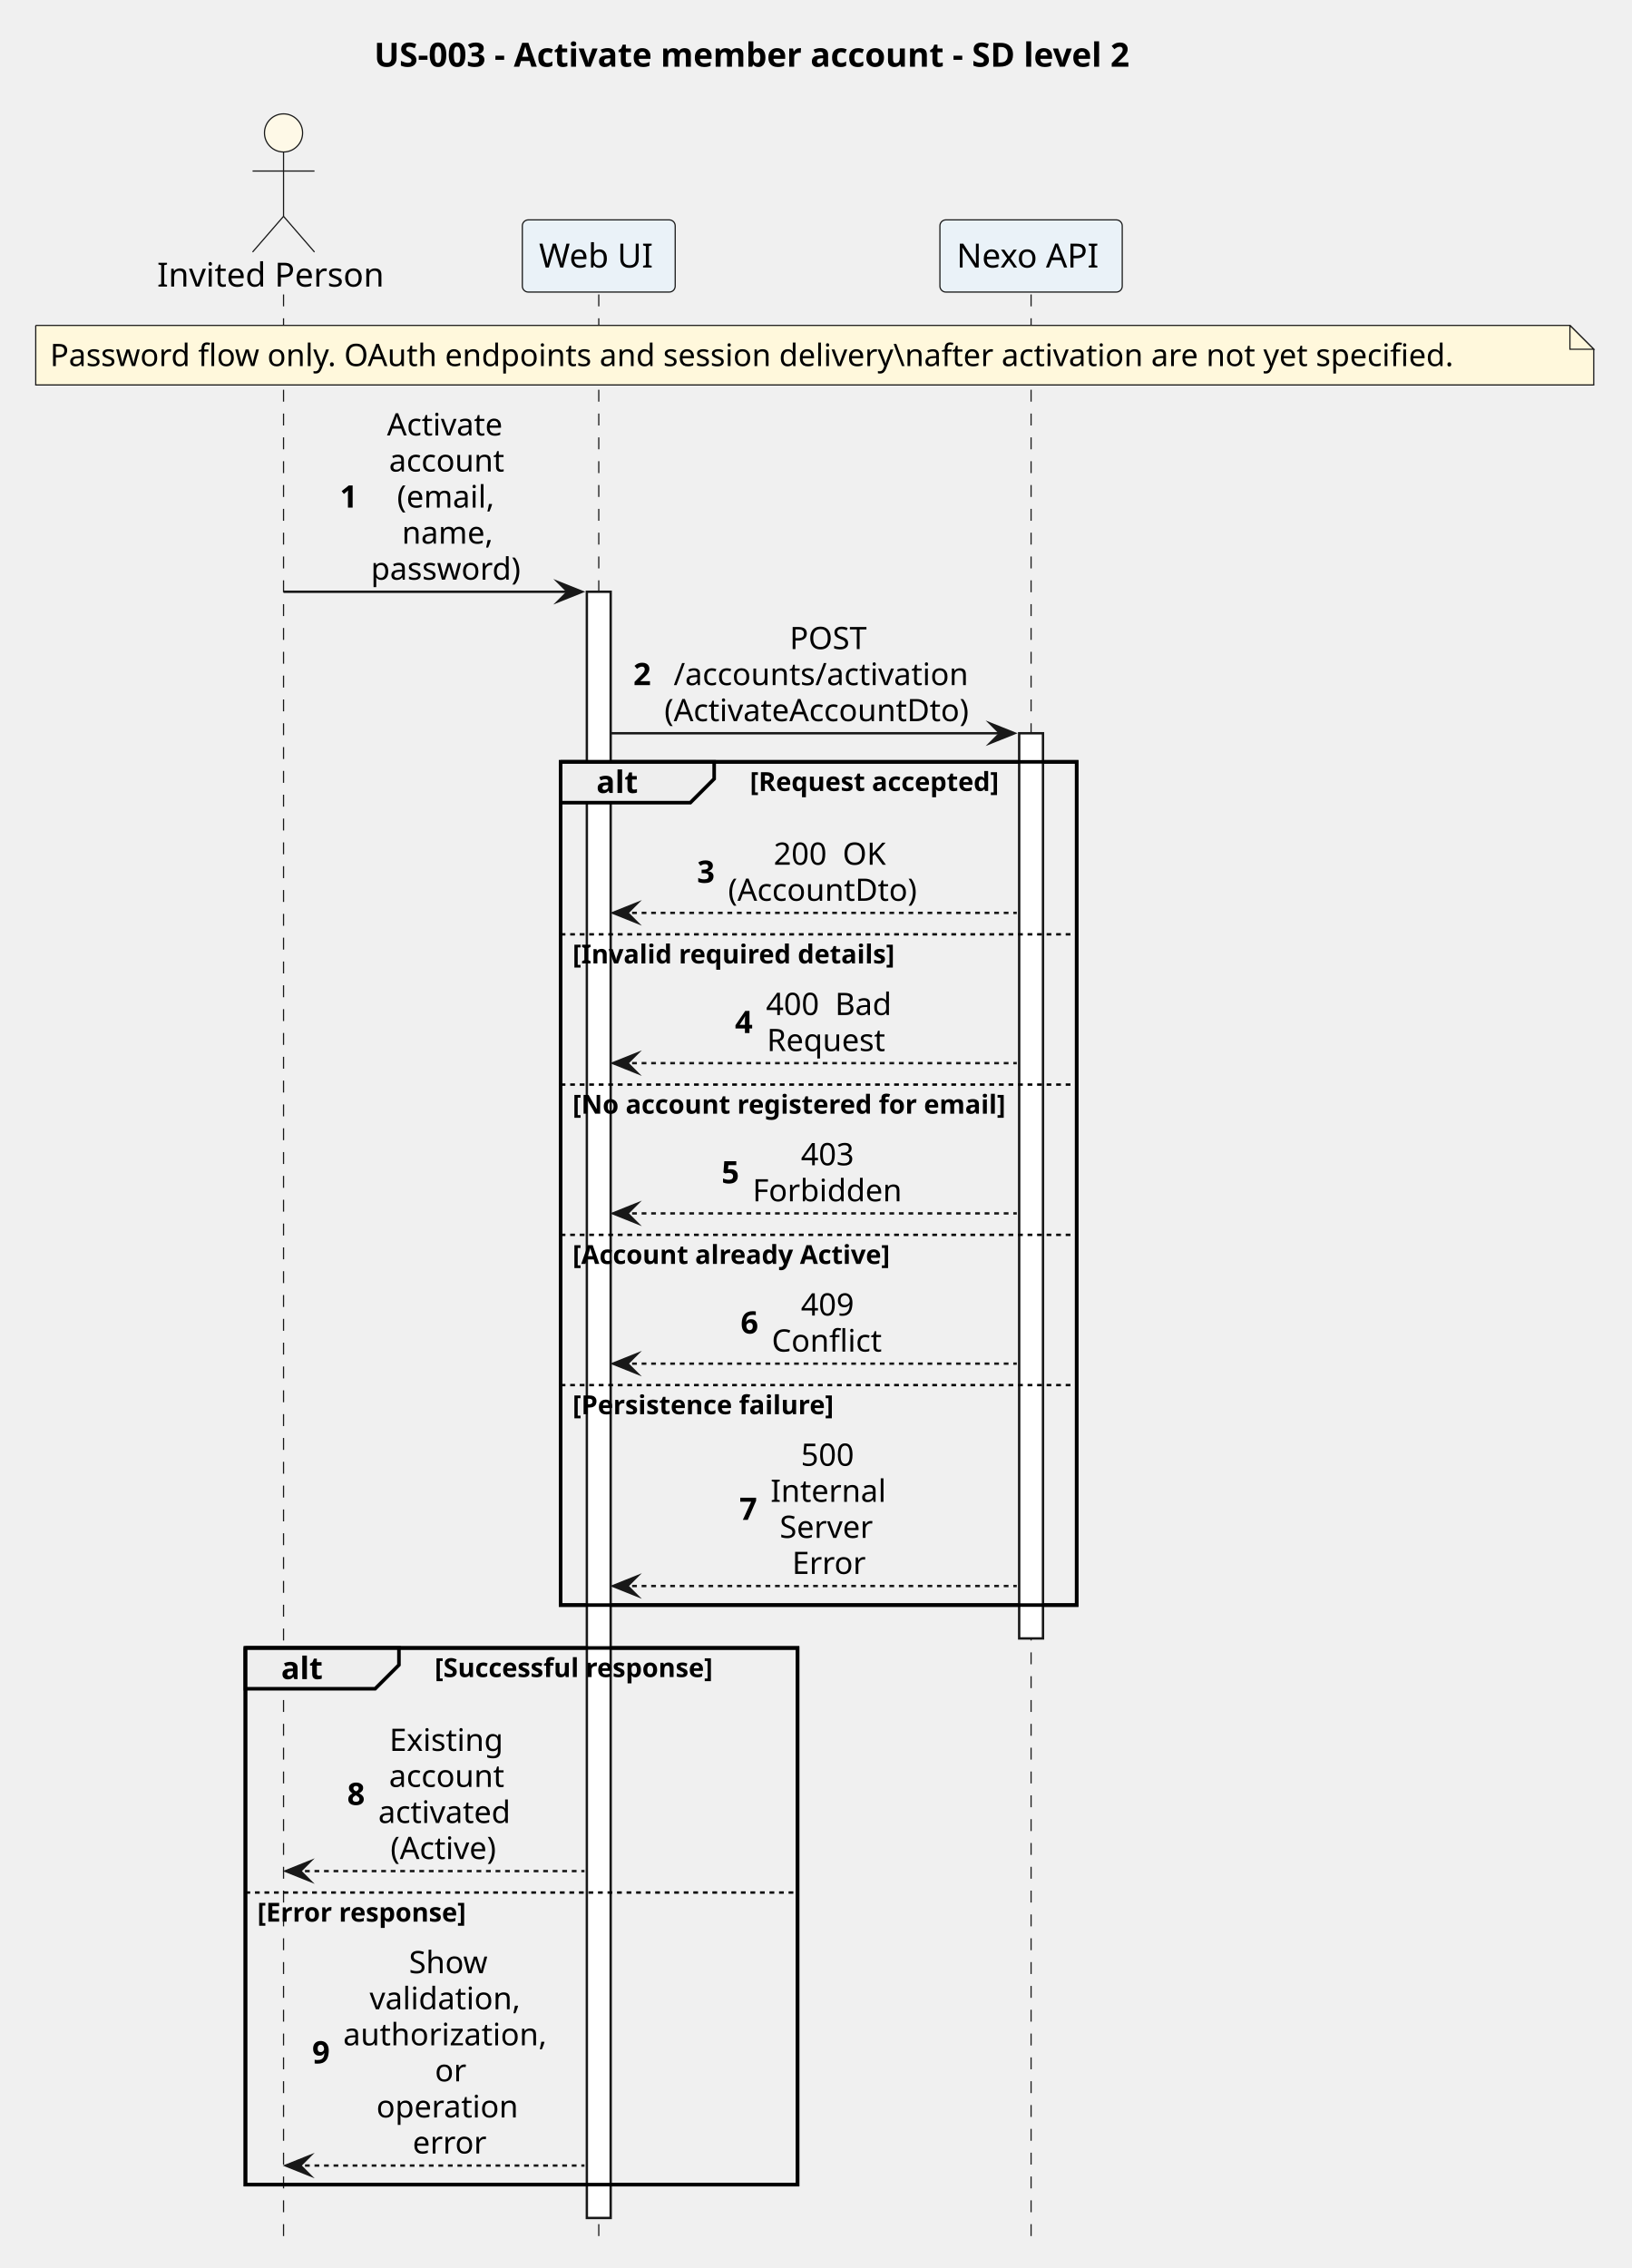
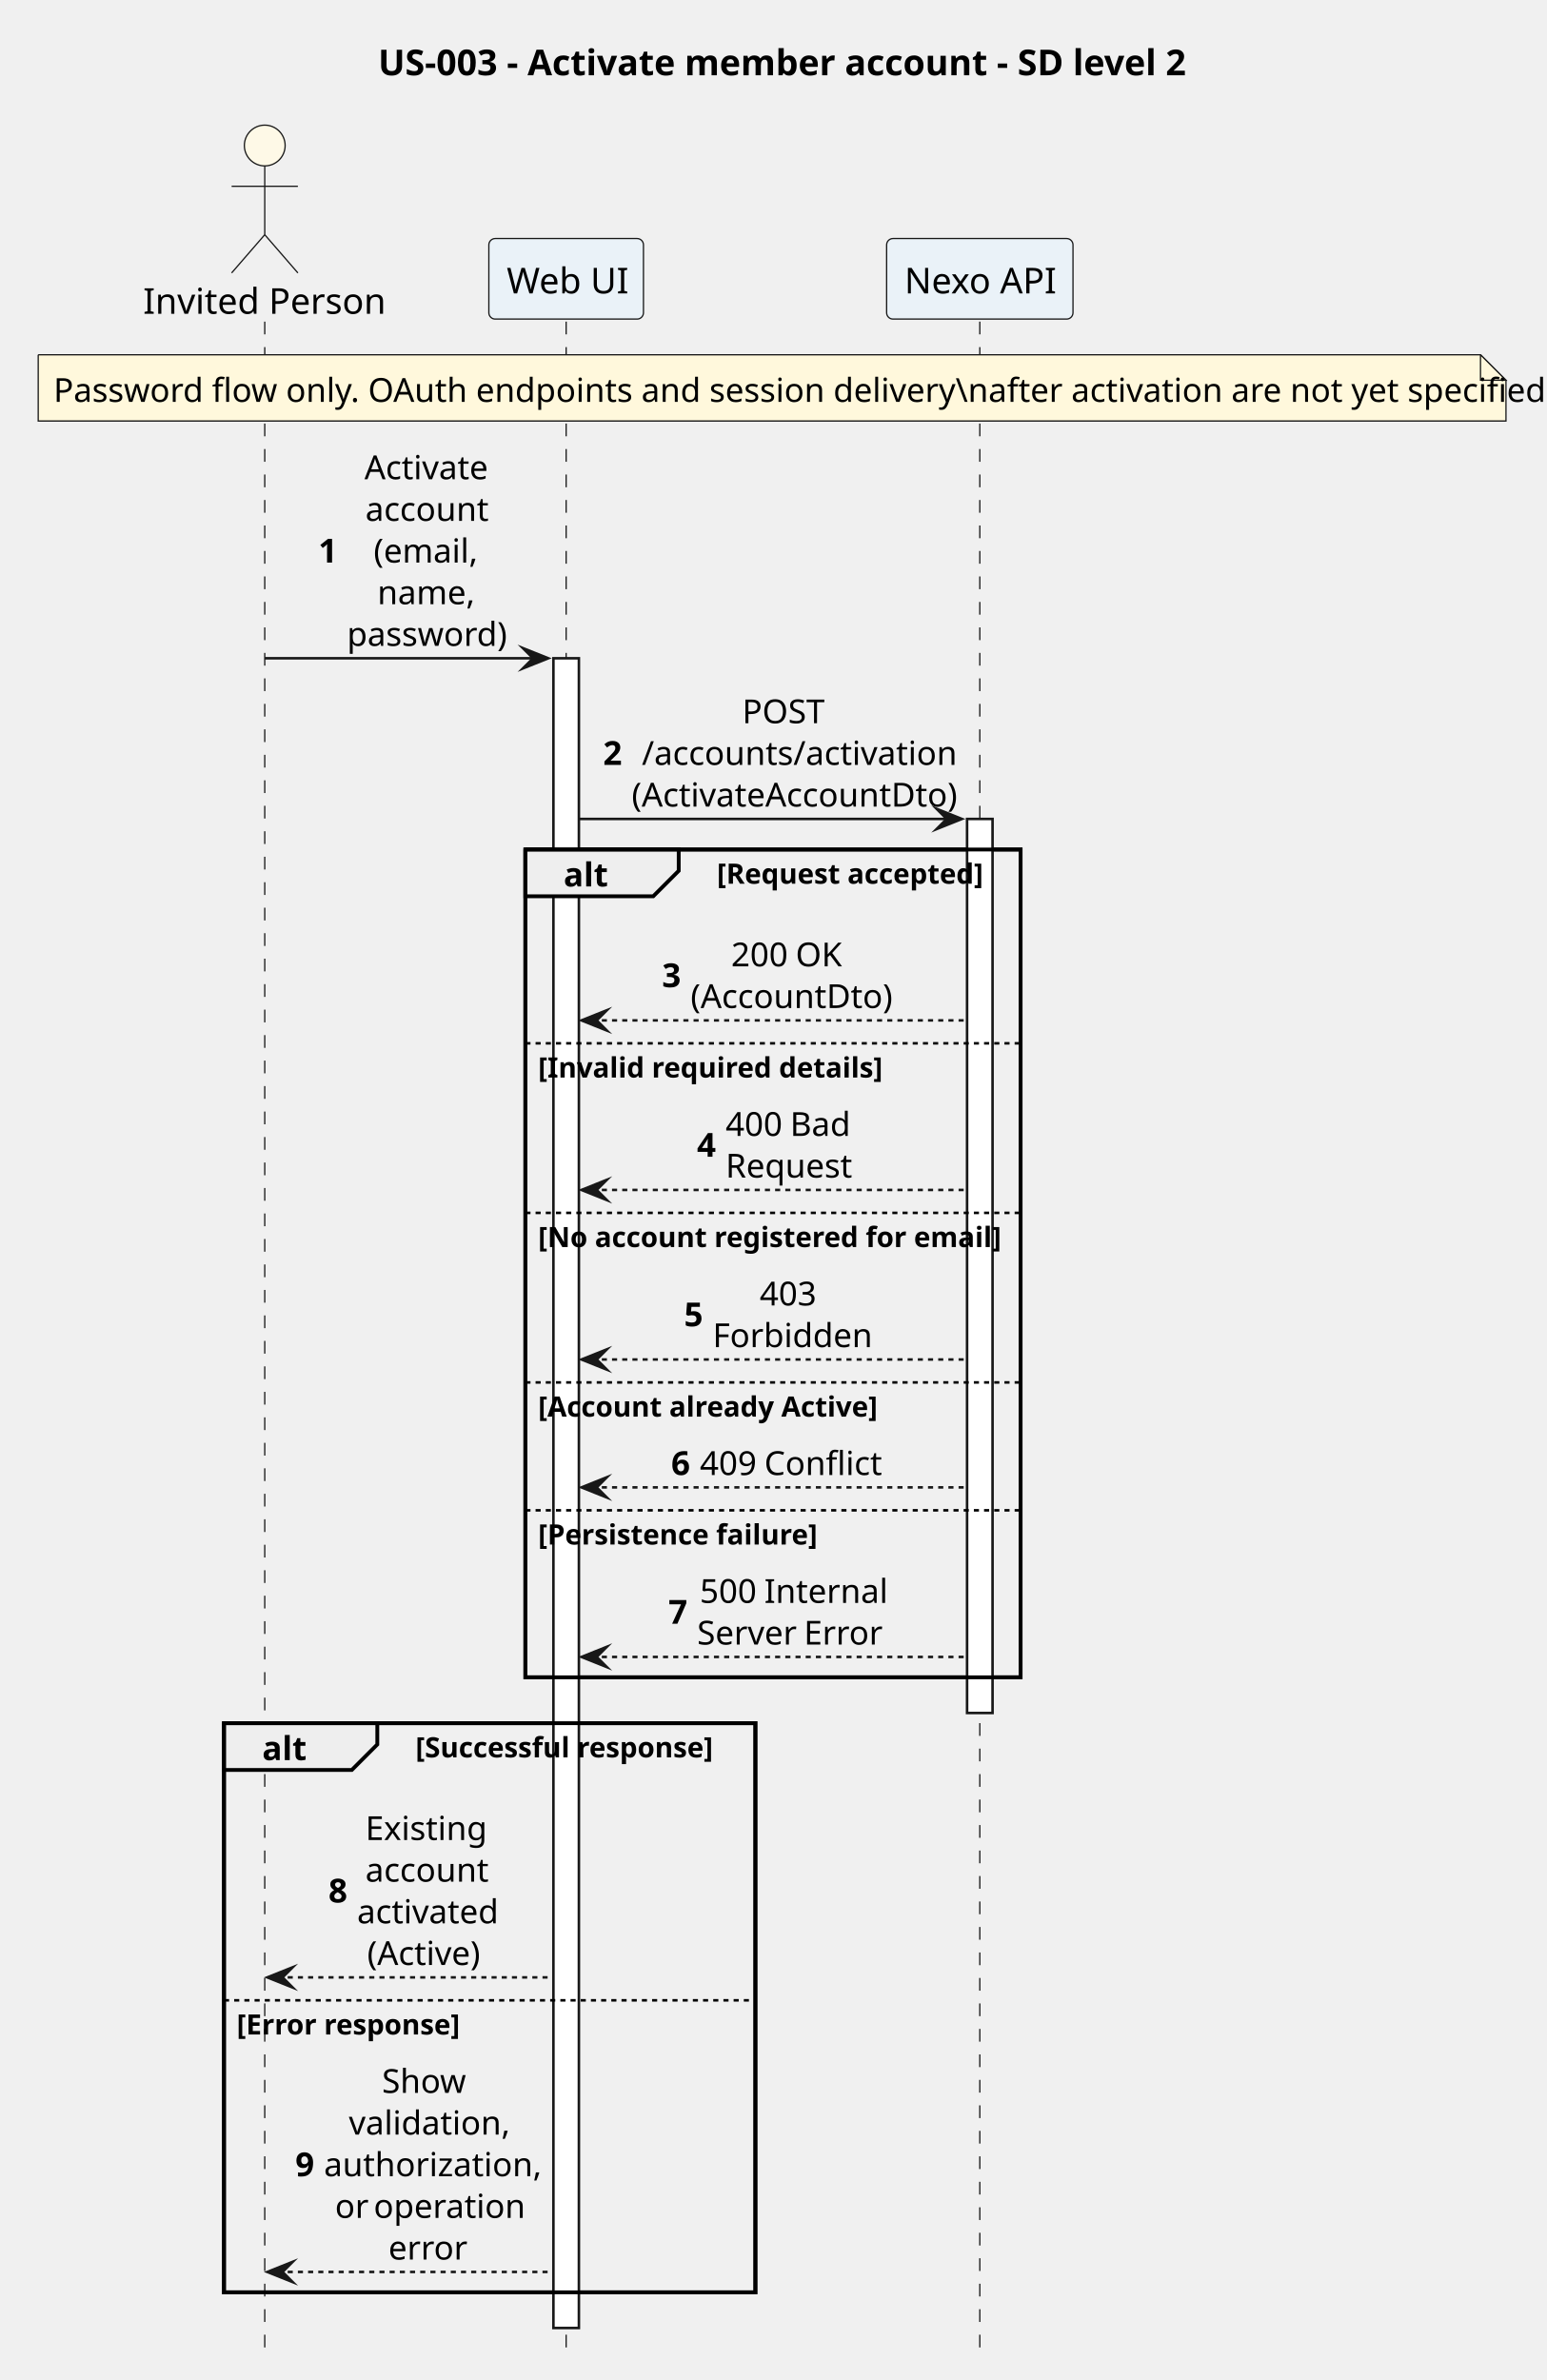
- <svg xmlns="http://www.w3.org/2000/svg" version="1.1" data-diagram-type="SEQUENCE" style="width:685px;height:952px;background:#FFFFFF;" width="685px" height="952px" viewBox="0 0 685 952" zoomAndPan="magnify" preserveAspectRatio="none" contentStyleType="text/css">
+ <svg xmlns="http://www.w3.org/2000/svg" version="1.1" data-diagram-type="SEQUENCE" style="width:607px;height:934px;background:#FFFFFF;" width="607px" height="934px" viewBox="0 0 607 934" zoomAndPan="magnify" preserveAspectRatio="none" contentStyleType="text/css">
  <defs />
  <g font-family="sans-serif" lengthAdjust="spacing">
    <g class="title" data-source-line="1">
-       <text x="157.064" y="27.995" fill="#000" font-size="14" textLength="369.024" font-weight="700">US-003 - Activate member account - SD level 2</text>
+       <text x="148.399" y="29.533" fill="#000" font-size="14" textLength="308.896" font-weight="700">US-003 - Activate member account - SD level 2</text>
    </g>
-     <rect x="235.341" y="319.789" width="216.62" height="353.945" fill="none" style="stroke:#000;stroke-width:1.5;" />
-     <rect x="103.019" y="691.734" width="231.767" height="225.266" fill="none" style="stroke:#000;stroke-width:1.5;" />
+     <rect x="206.18" y="333.383" width="194.333" height="324.859" fill="none" style="stroke:#000;stroke-width:1.5;" />
+     <rect x="87.899" y="676.242" width="208.545" height="223.352" fill="none" style="stroke:#000;stroke-width:1.5;" />
    <g>
-       <rect x="115.519" y="123.594" width="8" height="817.406" fill="#000" fill-opacity="0" />
-       <line x1="119.019" y1="123.594" x2="119.019" y2="941" style="stroke:#181818;stroke-width:0.5;stroke-dasharray:5,5;" />
+       <rect x="100.399" y="126.219" width="8" height="797.375" fill="#000" fill-opacity="0" />
+       <line x1="103.899" y1="126.219" x2="103.899" y2="923.594" style="stroke:#181818;stroke-width:0.5;stroke-dasharray:5,5;" />
    </g>
    <g>
-       <rect x="247.841" y="123.594" width="8" height="817.406" fill="#000" fill-opacity="0" />
-       <line x1="251.341" y1="123.594" x2="251.341" y2="941" style="stroke:#181818;stroke-width:0.5;stroke-dasharray:5,5;" />
+       <rect x="218.68" y="126.219" width="8" height="797.375" fill="#000" fill-opacity="0" />
+       <line x1="222.18" y1="126.219" x2="222.18" y2="923.594" style="stroke:#181818;stroke-width:0.5;stroke-dasharray:5,5;" />
    </g>
    <g>
-       <rect x="246.341" y="248.391" width="10" height="682.609" fill="#FFF" style="stroke:#181818;stroke-width:1;" />
+       <rect x="217.18" y="258.328" width="10" height="655.266" fill="#FFF" style="stroke:#181818;stroke-width:1;" />
    </g>
    <g>
-       <rect x="429.313" y="123.594" width="8" height="817.406" fill="#000" fill-opacity="0" />
-       <line x1="432.813" y1="123.594" x2="432.813" y2="941" style="stroke:#181818;stroke-width:0.5;stroke-dasharray:5,5;" />
+       <rect x="381.013" y="126.219" width="8" height="797.375" fill="#000" fill-opacity="0" />
+       <line x1="384.513" y1="126.219" x2="384.513" y2="923.594" style="stroke:#181818;stroke-width:0.5;stroke-dasharray:5,5;" />
    </g>
    <g>
-       <rect x="427.813" y="307.789" width="10" height="379.945" fill="#FFF" style="stroke:#181818;stroke-width:1;" />
+       <rect x="379.513" y="321.383" width="10" height="350.859" fill="#FFF" style="stroke:#181818;stroke-width:1;" />
    </g>
-     <text x="65.939" y="120.292" fill="#000" font-size="14" textLength="100.16">Invited Person</text>
-     <ellipse cx="119.019" cy="55.797" rx="8" ry="8" fill="#FEF9E7" style="stroke:#181818;stroke-width:0.5;" />
-     <path d="M119.019,63.797 L119.019,90.797 M106.019,71.797 L132.019,71.797 M119.019,90.797 L106.019,105.797 M119.019,90.797 L132.019,105.797" style="stroke:#181818;stroke-width:0.5;" fill="none" />
-     <rect x="219.256" y="92.297" width="64.169" height="30.297" fill="#EAF2F8" style="stroke:#181818;stroke-width:0.5;" rx="2.5" ry="2.5" />
-     <text x="226.256" y="112.292" fill="#000" font-size="14" textLength="50.169">Web UI</text>
-     <rect x="394.545" y="92.297" width="76.535" height="30.297" fill="#EAF2F8" style="stroke:#181818;stroke-width:0.5;" rx="2.5" ry="2.5" />
-     <text x="401.545" y="112.292" fill="#000" font-size="14" textLength="62.535">Nexo API</text>
-     <path d="M15,136.594 L15,161.594 L669,161.594 L669,146.594 L659,136.594 L15,136.594" style="stroke:#181818;stroke-width:0.5;" fill="#FFF8DC" />
-     <path d="M659,136.594 L659,146.594 L669,146.594 L659,136.594" style="stroke:#181818;stroke-width:0.5;" fill="#FFF8DC" />
-     <text x="21" y="153.661" fill="#000" font-size="13" textLength="633.153">Password flow only. OAuth endpoints and session delivery\nafter activation are not yet specified.</text>
-     <polygon points="234.341,244.391,244.341,248.391,234.341,252.391,238.341,248.391" fill="#181818" style="stroke:#181818;stroke-width:1;stroke-linejoin:miter;stroke-miterlimit:10;" />
-     <line x1="119.019" y1="248.391" x2="240.341" y2="248.391" style="stroke:#181818;stroke-width:1;" />
-     <text x="142.648" y="213.059" fill="#000" font-size="13" font-weight="700">1</text>
-     <text x="162.45" y="182.793" fill="#000" font-size="13" textLength="53.504">Activate</text>
-     <text x="163.307" y="197.926" fill="#000" font-size="13" textLength="51.791">account</text>
-     <text x="166.675" y="213.059" fill="#000" font-size="13" textLength="45.056">(email,</text>
-     <text x="168.703" y="228.192" fill="#000" font-size="13" textLength="41">name,</text>
-     <text x="155.693" y="243.325" fill="#000" font-size="13" textLength="67.019">password)</text>
-     <polygon points="415.813,303.789,425.813,307.789,415.813,311.789,419.813,307.789" fill="#181818" style="stroke:#181818;stroke-width:1;stroke-linejoin:miter;stroke-miterlimit:10;" />
-     <line x1="256.341" y1="307.789" x2="421.813" y2="307.789" style="stroke:#181818;stroke-width:1;" />
-     <text x="265.841" y="287.59" fill="#000" font-size="13" font-weight="700">2</text>
-     <text x="331.467" y="272.458" fill="#000" font-size="13" textLength="34.265">POST</text>
-     <text x="282.746" y="287.59" fill="#000" font-size="13" textLength="131.708">/accounts/activation</text>
-     <text x="278.886" y="302.723" fill="#000" font-size="13" textLength="139.426">(ActivateAccountDto)</text>
-     <path d="M235.341,319.789 L299.784,319.789 L299.784,326.922 L289.784,336.922 L235.341,336.922 L235.341,319.789" style="stroke:#000;stroke-width:1.5;" fill="#EEE" />
-     <rect x="235.341" y="319.789" width="216.62" height="353.945" fill="none" style="stroke:#000;stroke-width:1.5;" />
-     <text x="250.341" y="332.856" fill="#000" font-size="13" textLength="19.443" font-weight="700">alt</text>
-     <text x="314.784" y="332" fill="#000" font-size="11" textLength="121.177" font-weight="700">[Request accepted]</text>
-     <polygon points="267.341,379.188,257.341,383.188,267.341,387.188,263.341,383.188" fill="#181818" style="stroke:#181818;stroke-width:1;stroke-linejoin:miter;stroke-miterlimit:10;" />
-     <line x1="261.341" y1="383.188" x2="426.813" y2="383.188" style="stroke:#181818;stroke-width:1;stroke-dasharray:2,2;" />
-     <text x="292.593" y="370.555" fill="#000" font-size="13" font-weight="700">3</text>
-     <text x="324.748" y="362.989" fill="#000" font-size="13" textLength="24.813">200</text>
-     <text x="349.561" y="362.989" fill="#000" font-size="13"> </text>
-     <text x="353.693" y="362.989" fill="#000" font-size="13" textLength="18.757">OK</text>
-     <text x="305.638" y="378.122" fill="#000" font-size="13" textLength="85.922">(AccountDto)</text>
-     <line x1="235.341" y1="392.188" x2="451.961" y2="392.188" style="stroke:#000;stroke-width:1;stroke-dasharray:2,2;" />
-     <text x="240.341" y="404.398" fill="#000" font-size="11" textLength="154.87" font-weight="700">[Invalid required details]</text>
-     <polygon points="267.341,442.258,257.341,446.258,267.341,450.258,263.341,446.258" fill="#181818" style="stroke:#181818;stroke-width:1;stroke-linejoin:miter;stroke-miterlimit:10;" />
-     <line x1="261.341" y1="446.258" x2="426.813" y2="446.258" style="stroke:#181818;stroke-width:1;stroke-dasharray:2,2;" />
-     <text x="308.513" y="433.625" fill="#000" font-size="13" font-weight="700">4</text>
-     <text x="321.558" y="426.059" fill="#000" font-size="13" textLength="24.813">400</text>
-     <text x="346.371" y="426.059" fill="#000" font-size="13"> </text>
-     <text x="350.504" y="426.059" fill="#000" font-size="13" textLength="25.137">Bad</text>
-     <text x="321.904" y="441.192" fill="#000" font-size="13" textLength="53.39">Request</text>
-     <line x1="235.341" y1="455.258" x2="451.961" y2="455.258" style="stroke:#000;stroke-width:1;stroke-dasharray:2,2;" />
-     <text x="240.341" y="467.468" fill="#000" font-size="11" textLength="207.287" font-weight="700">[No account registered for email]</text>
-     <polygon points="267.341,505.328,257.341,509.328,267.341,513.328,263.341,509.328" fill="#181818" style="stroke:#181818;stroke-width:1;stroke-linejoin:miter;stroke-miterlimit:10;" />
-     <line x1="261.341" y1="509.328" x2="426.813" y2="509.328" style="stroke:#181818;stroke-width:1;stroke-dasharray:2,2;" />
-     <text x="302.864" y="496.696" fill="#000" font-size="13" font-weight="700">5</text>
-     <text x="336.193" y="489.129" fill="#000" font-size="13" textLength="24.813">403</text>
-     <text x="315.909" y="504.262" fill="#000" font-size="13" textLength="65.381">Forbidden</text>
-     <line x1="235.341" y1="518.328" x2="451.961" y2="518.328" style="stroke:#000;stroke-width:1;stroke-dasharray:2,2;" />
-     <text x="240.341" y="530.539" fill="#000" font-size="11" textLength="152.985" font-weight="700">[Account already Active]</text>
-     <polygon points="267.341,568.398,257.341,572.398,267.341,576.398,263.341,572.398" fill="#181818" style="stroke:#181818;stroke-width:1;stroke-linejoin:miter;stroke-miterlimit:10;" />
-     <line x1="261.341" y1="572.398" x2="426.813" y2="572.398" style="stroke:#181818;stroke-width:1;stroke-dasharray:2,2;" />
-     <text x="310.896" y="559.766" fill="#000" font-size="13" font-weight="700">6</text>
-     <text x="336.193" y="552.2" fill="#000" font-size="13" textLength="24.813">409</text>
-     <text x="323.942" y="567.333" fill="#000" font-size="13" textLength="49.315">Conflict</text>
-     <line x1="235.341" y1="581.398" x2="451.961" y2="581.398" style="stroke:#000;stroke-width:1;stroke-dasharray:2,2;" />
-     <text x="240.341" y="593.609" fill="#000" font-size="11" textLength="126.693" font-weight="700">[Persistence failure]</text>
-     <polygon points="267.341,661.734,257.341,665.734,267.341,669.734,263.341,665.734" fill="#181818" style="stroke:#181818;stroke-width:1;stroke-linejoin:miter;stroke-miterlimit:10;" />
-     <line x1="261.341" y1="665.734" x2="426.813" y2="665.734" style="stroke:#181818;stroke-width:1;stroke-dasharray:2,2;" />
-     <text x="310.389" y="637.969" fill="#000" font-size="13" font-weight="700">7</text>
-     <text x="336.193" y="615.27" fill="#000" font-size="13" textLength="24.813">500</text>
-     <text x="323.434" y="630.403" fill="#000" font-size="13" textLength="50.331">Internal</text>
-     <text x="327.284" y="645.536" fill="#000" font-size="13" textLength="42.631">Server</text>
-     <text x="332.499" y="660.668" fill="#000" font-size="13" textLength="32.202">Error</text>
-     <path d="M103.019,691.734 L167.462,691.734 L167.462,698.867 L157.462,708.867 L103.019,708.867 L103.019,691.734" style="stroke:#000;stroke-width:1.5;" fill="#EEE" />
-     <rect x="103.019" y="691.734" width="231.767" height="225.266" fill="none" style="stroke:#000;stroke-width:1.5;" />
-     <text x="118.019" y="704.801" fill="#000" font-size="13" textLength="19.443" font-weight="700">alt</text>
-     <text x="182.462" y="703.945" fill="#000" font-size="11" textLength="136.324" font-weight="700">[Successful response]</text>
-     <polygon points="130.019,781.398,120.019,785.398,130.019,789.398,126.019,785.398" fill="#181818" style="stroke:#181818;stroke-width:1;stroke-linejoin:miter;stroke-miterlimit:10;" />
-     <line x1="124.019" y1="785.398" x2="245.341" y2="785.398" style="stroke:#181818;stroke-width:1;stroke-dasharray:2,2;" />
-     <text x="145.742" y="757.633" fill="#000" font-size="13" font-weight="700">8</text>
-     <text x="163.457" y="734.934" fill="#000" font-size="13" textLength="51.492">Existing</text>
-     <text x="163.307" y="750.067" fill="#000" font-size="13" textLength="51.791">account</text>
-     <text x="158.788" y="765.2" fill="#000" font-size="13" textLength="60.83">activated</text>
-     <text x="163.91" y="780.333" fill="#000" font-size="13" textLength="50.584">(Active)</text>
-     <line x1="103.019" y1="794.398" x2="334.786" y2="794.398" style="stroke:#000;stroke-width:1;stroke-dasharray:2,2;" />
-     <text x="108.019" y="806.609" fill="#000" font-size="11" textLength="101.933" font-weight="700">[Error response]</text>
-     <polygon points="130.019,905,120.019,909,130.019,913,126.019,909" fill="#181818" style="stroke:#181818;stroke-width:1;stroke-linejoin:miter;stroke-miterlimit:10;" />
-     <line x1="124.019" y1="909" x2="245.341" y2="909" style="stroke:#181818;stroke-width:1;stroke-dasharray:2,2;" />
-     <text x="131.019" y="866.102" fill="#000" font-size="13" font-weight="700">9</text>
-     <text x="171.664" y="828.27" fill="#000" font-size="13" textLength="35.077">Show</text>
-     <text x="155.135" y="843.403" fill="#000" font-size="13" textLength="68.136">validation,</text>
-     <text x="144.064" y="858.536" fill="#000" font-size="13" textLength="90.276">authorization,</text>
-     <text x="182.553" y="873.668" fill="#000" font-size="13" textLength="13.298">or</text>
-     <text x="157.994" y="888.801" fill="#000" font-size="13" textLength="62.417">operation</text>
-     <text x="173.21" y="903.934" fill="#000" font-size="13" textLength="31.986">error</text>
+     <text x="56.151" y="123.143" fill="#000" font-size="14" textLength="89.496">Invited Person</text>
+     <ellipse cx="103.899" cy="57.109" rx="8" ry="8" fill="#FEF9E7" style="stroke:#181818;stroke-width:0.5;" />
+     <path d="M103.899,65.109 L103.899,92.109 M90.899,73.109 L116.899,73.109 M103.899,92.109 L90.899,107.109 M103.899,92.109 L116.899,107.109" style="stroke:#181818;stroke-width:0.5;" fill="none" />
+     <rect x="191.842" y="93.609" width="60.676" height="31.609" fill="#EAF2F8" style="stroke:#181818;stroke-width:0.5;" rx="2.5" ry="2.5" />
+     <text x="198.842" y="115.143" fill="#000" font-size="14" textLength="46.676">Web UI</text>
+     <rect x="347.944" y="93.609" width="73.138" height="31.609" fill="#EAF2F8" style="stroke:#181818;stroke-width:0.5;" rx="2.5" ry="2.5" />
+     <text x="354.944" y="115.143" fill="#000" font-size="14" textLength="59.138">Nexo API</text>
+     <path d="M15,139.219 L15,165.219 L591,165.219 L591,149.219 L581,139.219 L15,139.219" style="stroke:#181818;stroke-width:0.5;" fill="#FFF8DC" />
+     <path d="M581,139.219 L581,149.219 L591,149.219 L581,139.219" style="stroke:#181818;stroke-width:0.5;" fill="#FFF8DC" />
+     <text x="21" y="157.714" fill="#000" font-size="13" textLength="555.693">Password flow only. OAuth endpoints and session delivery\nafter activation are not yet specified.</text>
+     <polygon points="205.18,254.328,215.18,258.328,205.18,262.328,209.18,258.328" fill="#181818" style="stroke:#181818;stroke-width:1;stroke-linejoin:miter;stroke-miterlimit:10;" />
+     <line x1="103.899" y1="258.328" x2="211.18" y2="258.328" style="stroke:#181818;stroke-width:1;" />
+     <text x="124.941" y="220.769" fill="#000" font-size="13" font-weight="700">1</text>
+     <text x="143.033" y="188.065" fill="#000" font-size="13" textLength="46.243">Activate</text>
+     <text x="143.388" y="204.417" fill="#000" font-size="13" textLength="45.532">account</text>
+     <text x="146.651" y="220.769" fill="#000" font-size="13" textLength="39.006">(email,</text>
+     <text x="148.089" y="237.12" fill="#000" font-size="13" textLength="36.131">name,</text>
+     <text x="136.171" y="253.472" fill="#000" font-size="13" textLength="59.966">password)</text>
+     <polygon points="367.513,317.383,377.513,321.383,367.513,325.383,371.513,321.383" fill="#181818" style="stroke:#181818;stroke-width:1;stroke-linejoin:miter;stroke-miterlimit:10;" />
+     <line x1="227.18" y1="321.383" x2="373.513" y2="321.383" style="stroke:#181818;stroke-width:1;" />
+     <text x="236.68" y="300.175" fill="#000" font-size="13" font-weight="700">2</text>
+     <text x="291.264" y="283.823" fill="#000" font-size="13" textLength="35.395">POST</text>
+     <text x="251.874" y="300.175" fill="#000" font-size="13" textLength="114.175">/accounts/activation</text>
+     <text x="247.91" y="316.526" fill="#000" font-size="13" textLength="122.104">(ActivateAccountDto)</text>
+     <path d="M206.18,333.383 L266.351,333.383 L266.351,341.734 L256.351,351.734 L206.18,351.734 L206.18,333.383" style="stroke:#000;stroke-width:1.5;" fill="#EEE" />
+     <rect x="206.18" y="333.383" width="194.333" height="324.859" fill="none" style="stroke:#000;stroke-width:1.5;" />
+     <text x="221.18" y="347.878" fill="#000" font-size="13" textLength="15.171" font-weight="700">alt</text>
+     <text x="281.351" y="346.802" fill="#000" font-size="11" textLength="101.471" font-weight="700">[Request accepted]</text>
+     <polygon points="238.18,396.438,228.18,400.438,238.18,404.438,234.18,400.438" fill="#181818" style="stroke:#181818;stroke-width:1;stroke-linejoin:miter;stroke-miterlimit:10;" />
+     <line x1="232.18" y1="400.438" x2="378.513" y2="400.438" style="stroke:#181818;stroke-width:1;stroke-dasharray:2,2;" />
+     <text x="259.801" y="387.405" fill="#000" font-size="13" font-weight="700">3</text>
+     <text x="286.919" y="379.229" fill="#000" font-size="13" textLength="21.69">200</text>
+     <text x="308.609" y="379.229" fill="#000" font-size="13"> </text>
+     <text x="312.221" y="379.229" fill="#000" font-size="13" textLength="18.783">OK</text>
+     <text x="271.031" y="395.581" fill="#000" font-size="13" textLength="75.861">(AccountDto)</text>
+     <line x1="206.18" y1="409.438" x2="400.513" y2="409.438" style="stroke:#000;stroke-width:1;stroke-dasharray:2,2;" />
+     <text x="211.18" y="422.856" fill="#000" font-size="11" textLength="127.139" font-weight="700">[Invalid required details]</text>
+     <polygon points="238.18,462.977,228.18,466.977,238.18,470.977,234.18,466.977" fill="#181818" style="stroke:#181818;stroke-width:1;stroke-linejoin:miter;stroke-miterlimit:10;" />
+     <line x1="232.18" y1="466.977" x2="378.513" y2="466.977" style="stroke:#181818;stroke-width:1;stroke-dasharray:2,2;" />
+     <text x="273.515" y="453.944" fill="#000" font-size="13" font-weight="700">4</text>
+     <text x="284.745" y="445.769" fill="#000" font-size="13" textLength="21.69">400</text>
+     <text x="306.435" y="445.769" fill="#000" font-size="13"> </text>
+     <text x="310.047" y="445.769" fill="#000" font-size="13" textLength="23.131">Bad</text>
+     <text x="284.751" y="462.12" fill="#000" font-size="13" textLength="48.42">Request</text>
+     <line x1="206.18" y1="475.977" x2="400.513" y2="475.977" style="stroke:#000;stroke-width:1;stroke-dasharray:2,2;" />
+     <text x="211.18" y="489.396" fill="#000" font-size="11" textLength="172.369" font-weight="700">[No account registered for email]</text>
+     <polygon points="238.18,529.516,228.18,533.516,238.18,537.516,234.18,533.516" fill="#181818" style="stroke:#181818;stroke-width:1;stroke-linejoin:miter;stroke-miterlimit:10;" />
+     <line x1="232.18" y1="533.516" x2="378.513" y2="533.516" style="stroke:#181818;stroke-width:1;stroke-dasharray:2,2;" />
+     <text x="268.462" y="520.483" fill="#000" font-size="13" font-weight="700">5</text>
+     <text x="298.116" y="512.308" fill="#000" font-size="13" textLength="21.69">403</text>
+     <text x="279.692" y="528.659" fill="#000" font-size="13" textLength="58.538">Forbidden</text>
+     <line x1="206.18" y1="542.516" x2="400.513" y2="542.516" style="stroke:#000;stroke-width:1;stroke-dasharray:2,2;" />
+     <text x="211.18" y="555.935" fill="#000" font-size="11" textLength="128.981" font-weight="700">[Account already Active]</text>
+     <polygon points="238.18,579.703,228.18,583.703,238.18,587.703,234.18,583.703" fill="#181818" style="stroke:#181818;stroke-width:1;stroke-linejoin:miter;stroke-miterlimit:10;" />
+     <line x1="232.18" y1="583.703" x2="378.513" y2="583.703" style="stroke:#181818;stroke-width:1;stroke-dasharray:2,2;" />
+     <text x="263.406" y="578.847" fill="#000" font-size="13" font-weight="700">6</text>
+     <text x="274.636" y="578.847" fill="#000" font-size="13" textLength="21.69">409</text>
+     <text x="296.326" y="578.847" fill="#000" font-size="13"> </text>
+     <text x="299.938" y="578.847" fill="#000" font-size="13" textLength="43.348">Conflict</text>
+     <line x1="206.18" y1="592.703" x2="400.513" y2="592.703" style="stroke:#000;stroke-width:1;stroke-dasharray:2,2;" />
+     <text x="211.18" y="606.122" fill="#000" font-size="11" textLength="105.155" font-weight="700">[Persistence failure]</text>
+     <polygon points="238.18,646.242,228.18,650.242,238.18,654.242,234.18,650.242" fill="#181818" style="stroke:#181818;stroke-width:1;stroke-linejoin:miter;stroke-miterlimit:10;" />
+     <line x1="232.18" y1="650.242" x2="378.513" y2="650.242" style="stroke:#181818;stroke-width:1;stroke-dasharray:2,2;" />
+     <text x="262.337" y="637.21" fill="#000" font-size="13" font-weight="700">7</text>
+     <text x="274.63" y="629.034" fill="#000" font-size="13" textLength="21.69">500</text>
+     <text x="296.32" y="629.034" fill="#000" font-size="13"> </text>
+     <text x="299.932" y="629.034" fill="#000" font-size="13" textLength="43.361">Internal</text>
+     <text x="273.567" y="645.386" fill="#000" font-size="13" textLength="38.289">Server</text>
+     <text x="311.856" y="645.386" fill="#000" font-size="13"> </text>
+     <text x="315.468" y="645.386" fill="#000" font-size="13" textLength="28.888">Error</text>
+     <path d="M87.899,676.242 L148.07,676.242 L148.07,684.594 L138.07,694.594 L87.899,694.594 L87.899,676.242" style="stroke:#000;stroke-width:1.5;" fill="#EEE" />
+     <rect x="87.899" y="676.242" width="208.545" height="223.352" fill="none" style="stroke:#000;stroke-width:1.5;" />
+     <text x="102.899" y="690.737" fill="#000" font-size="13" textLength="15.171" font-weight="700">alt</text>
+     <text x="163.07" y="689.661" fill="#000" font-size="11" textLength="117.375" font-weight="700">[Successful response]</text>
+     <polygon points="114.899,772,104.899,776,114.899,780,110.899,776" fill="#181818" style="stroke:#181818;stroke-width:1;stroke-linejoin:miter;stroke-miterlimit:10;" />
+     <line x1="108.899" y1="776" x2="216.18" y2="776" style="stroke:#181818;stroke-width:1;stroke-dasharray:2,2;" />
+     <text x="128.908" y="746.616" fill="#000" font-size="13" font-weight="700">8</text>
+     <text x="143.395" y="722.089" fill="#000" font-size="13" textLength="45.519">Existing</text>
+     <text x="143.388" y="738.44" fill="#000" font-size="13" textLength="45.532">account</text>
+     <text x="140.138" y="754.792" fill="#000" font-size="13" textLength="52.032">activated</text>
+     <text x="144.125" y="771.144" fill="#000" font-size="13" textLength="44.059">(Active)</text>
+     <line x1="87.899" y1="785" x2="296.444" y2="785" style="stroke:#000;stroke-width:1;stroke-dasharray:2,2;" />
+     <text x="92.899" y="798.419" fill="#000" font-size="11" textLength="86.19" font-weight="700">[Error response]</text>
+     <polygon points="114.899,887.594,104.899,891.594,114.899,895.594,110.899,891.594" fill="#181818" style="stroke:#181818;stroke-width:1;stroke-linejoin:miter;stroke-miterlimit:10;" />
+     <line x1="108.899" y1="891.594" x2="216.18" y2="891.594" style="stroke:#181818;stroke-width:1;stroke-dasharray:2,2;" />
+     <text x="115.899" y="854.034" fill="#000" font-size="13" font-weight="700">9</text>
+     <text x="149.895" y="821.331" fill="#000" font-size="13" textLength="32.519">Show</text>
+     <text x="136.885" y="837.683" fill="#000" font-size="13" textLength="58.538">validation,</text>
+     <text x="127.129" y="854.034" fill="#000" font-size="13" textLength="78.051">authorization,</text>
+     <text x="131.464" y="870.386" fill="#000" font-size="13" textLength="11.559">or</text>
+     <text x="143.023" y="870.386" fill="#000" font-size="13"> </text>
+     <text x="146.635" y="870.386" fill="#000" font-size="13" textLength="54.209">operation</text>
+     <text x="152.431" y="886.737" fill="#000" font-size="13" textLength="27.447">error</text>
  </g>
</svg>
